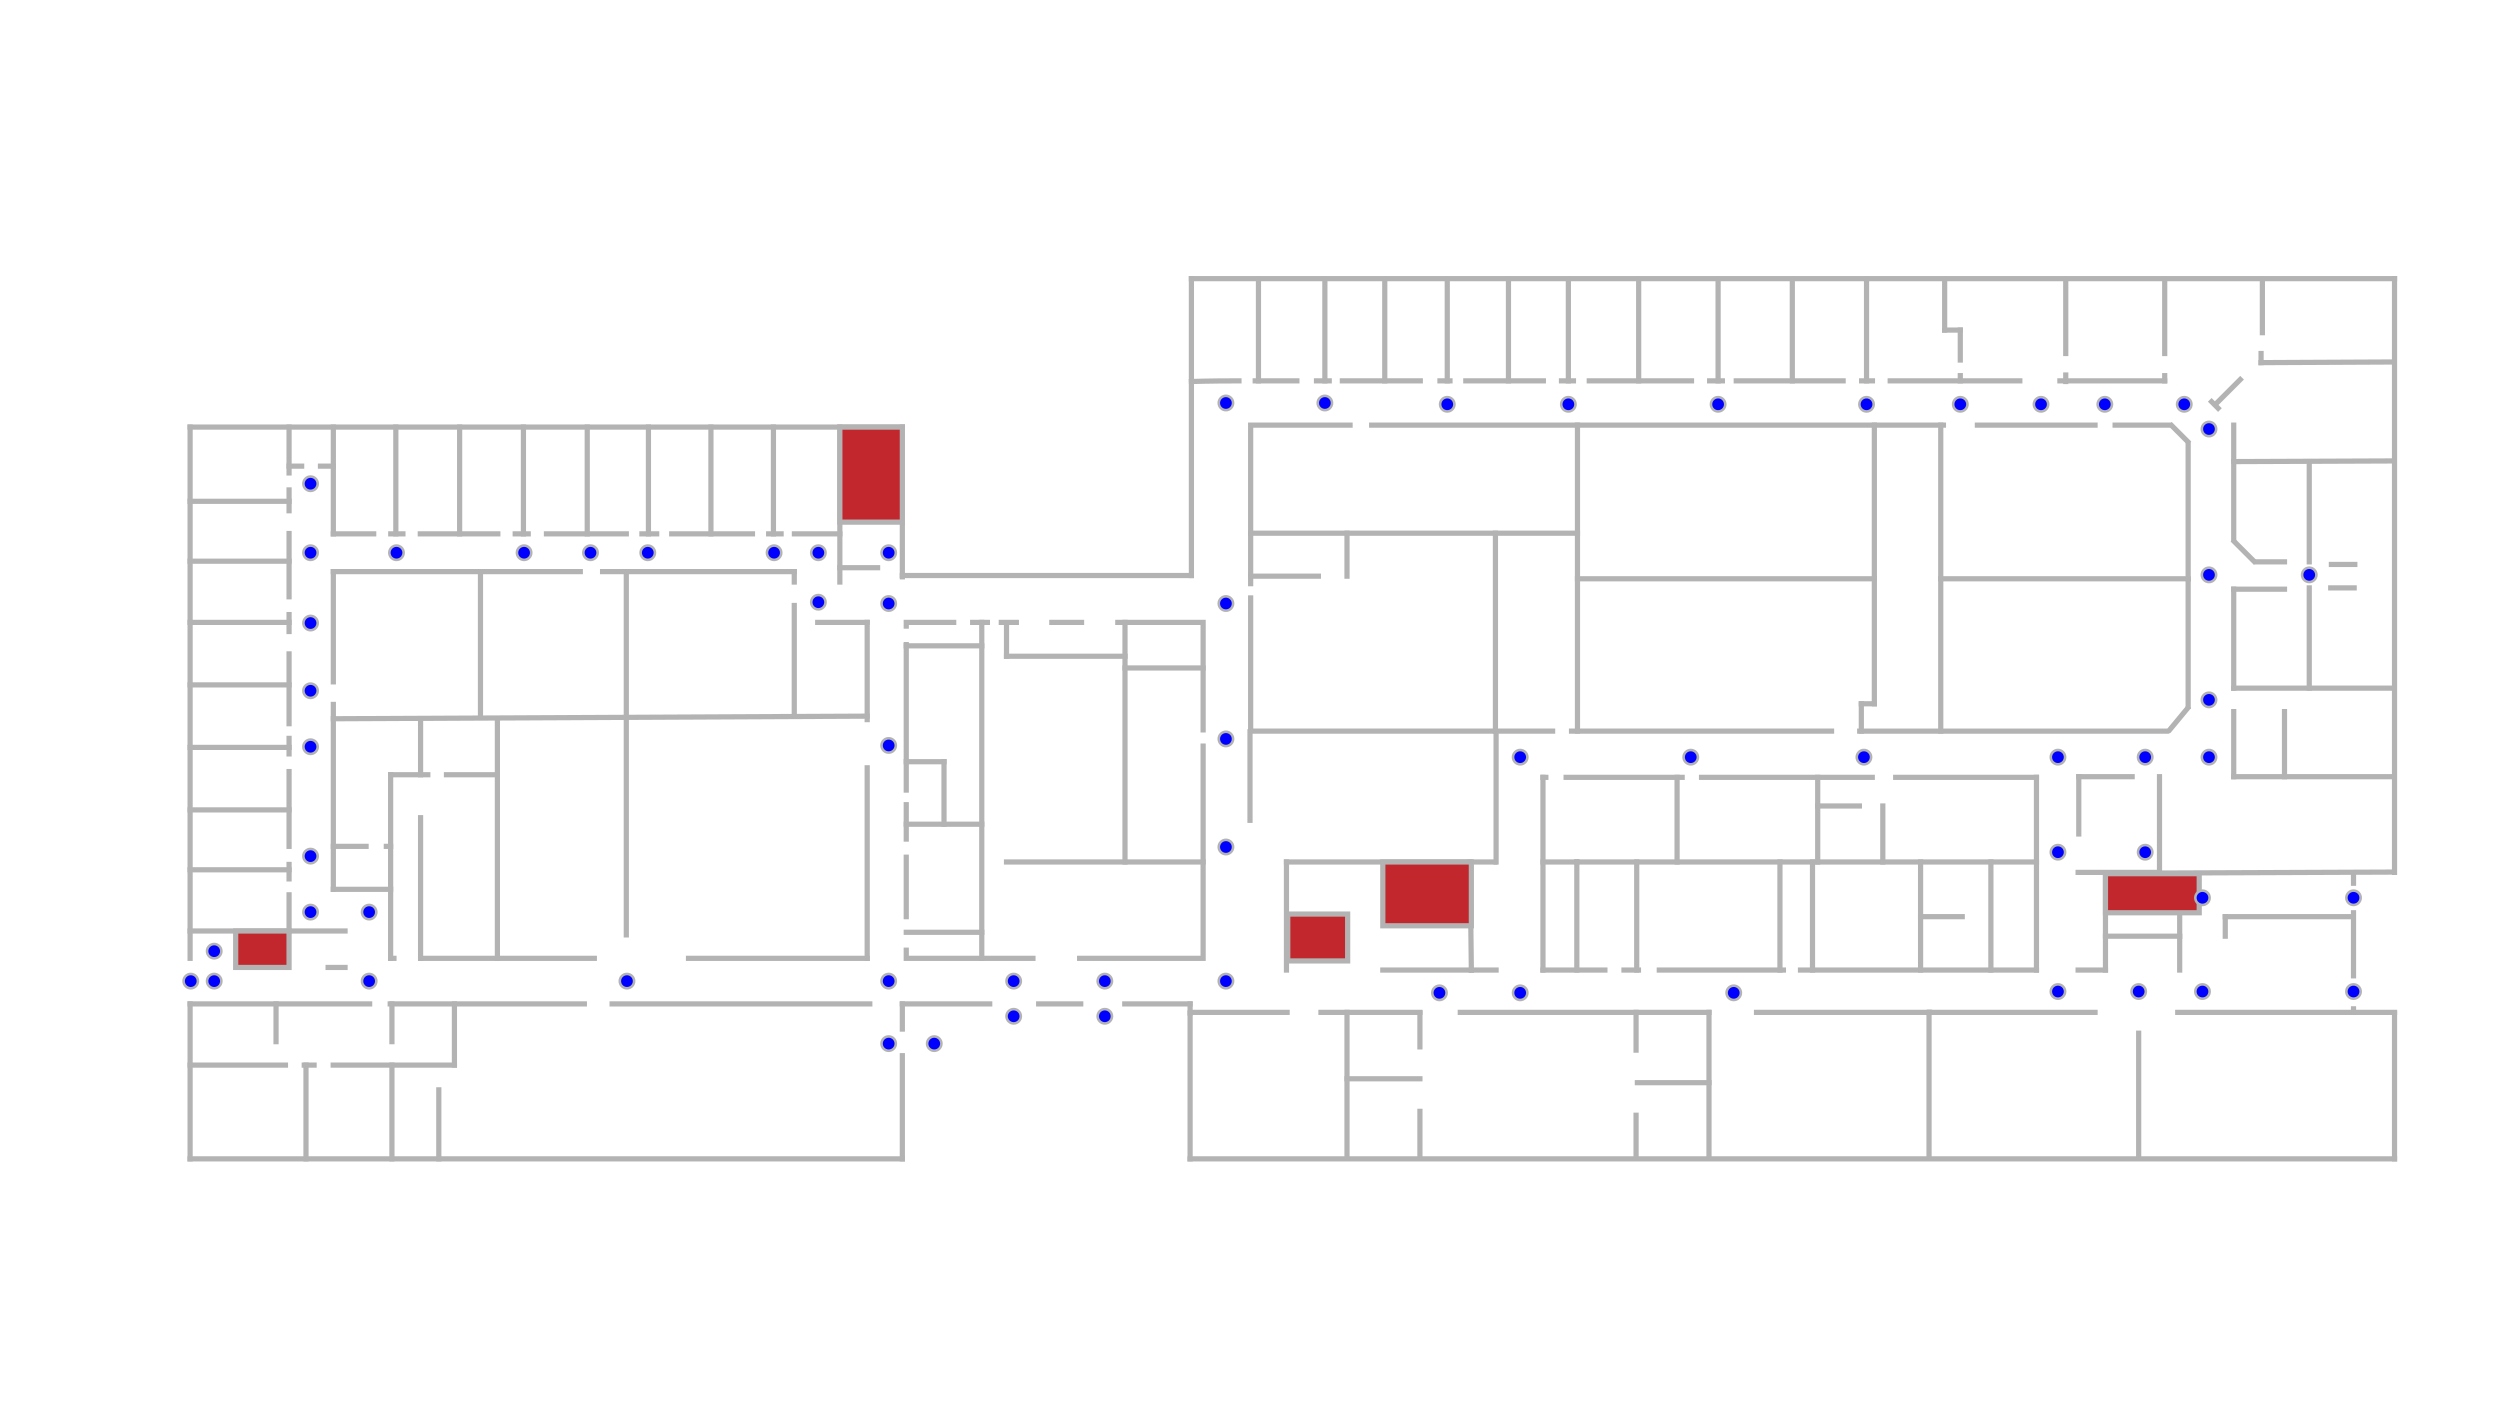
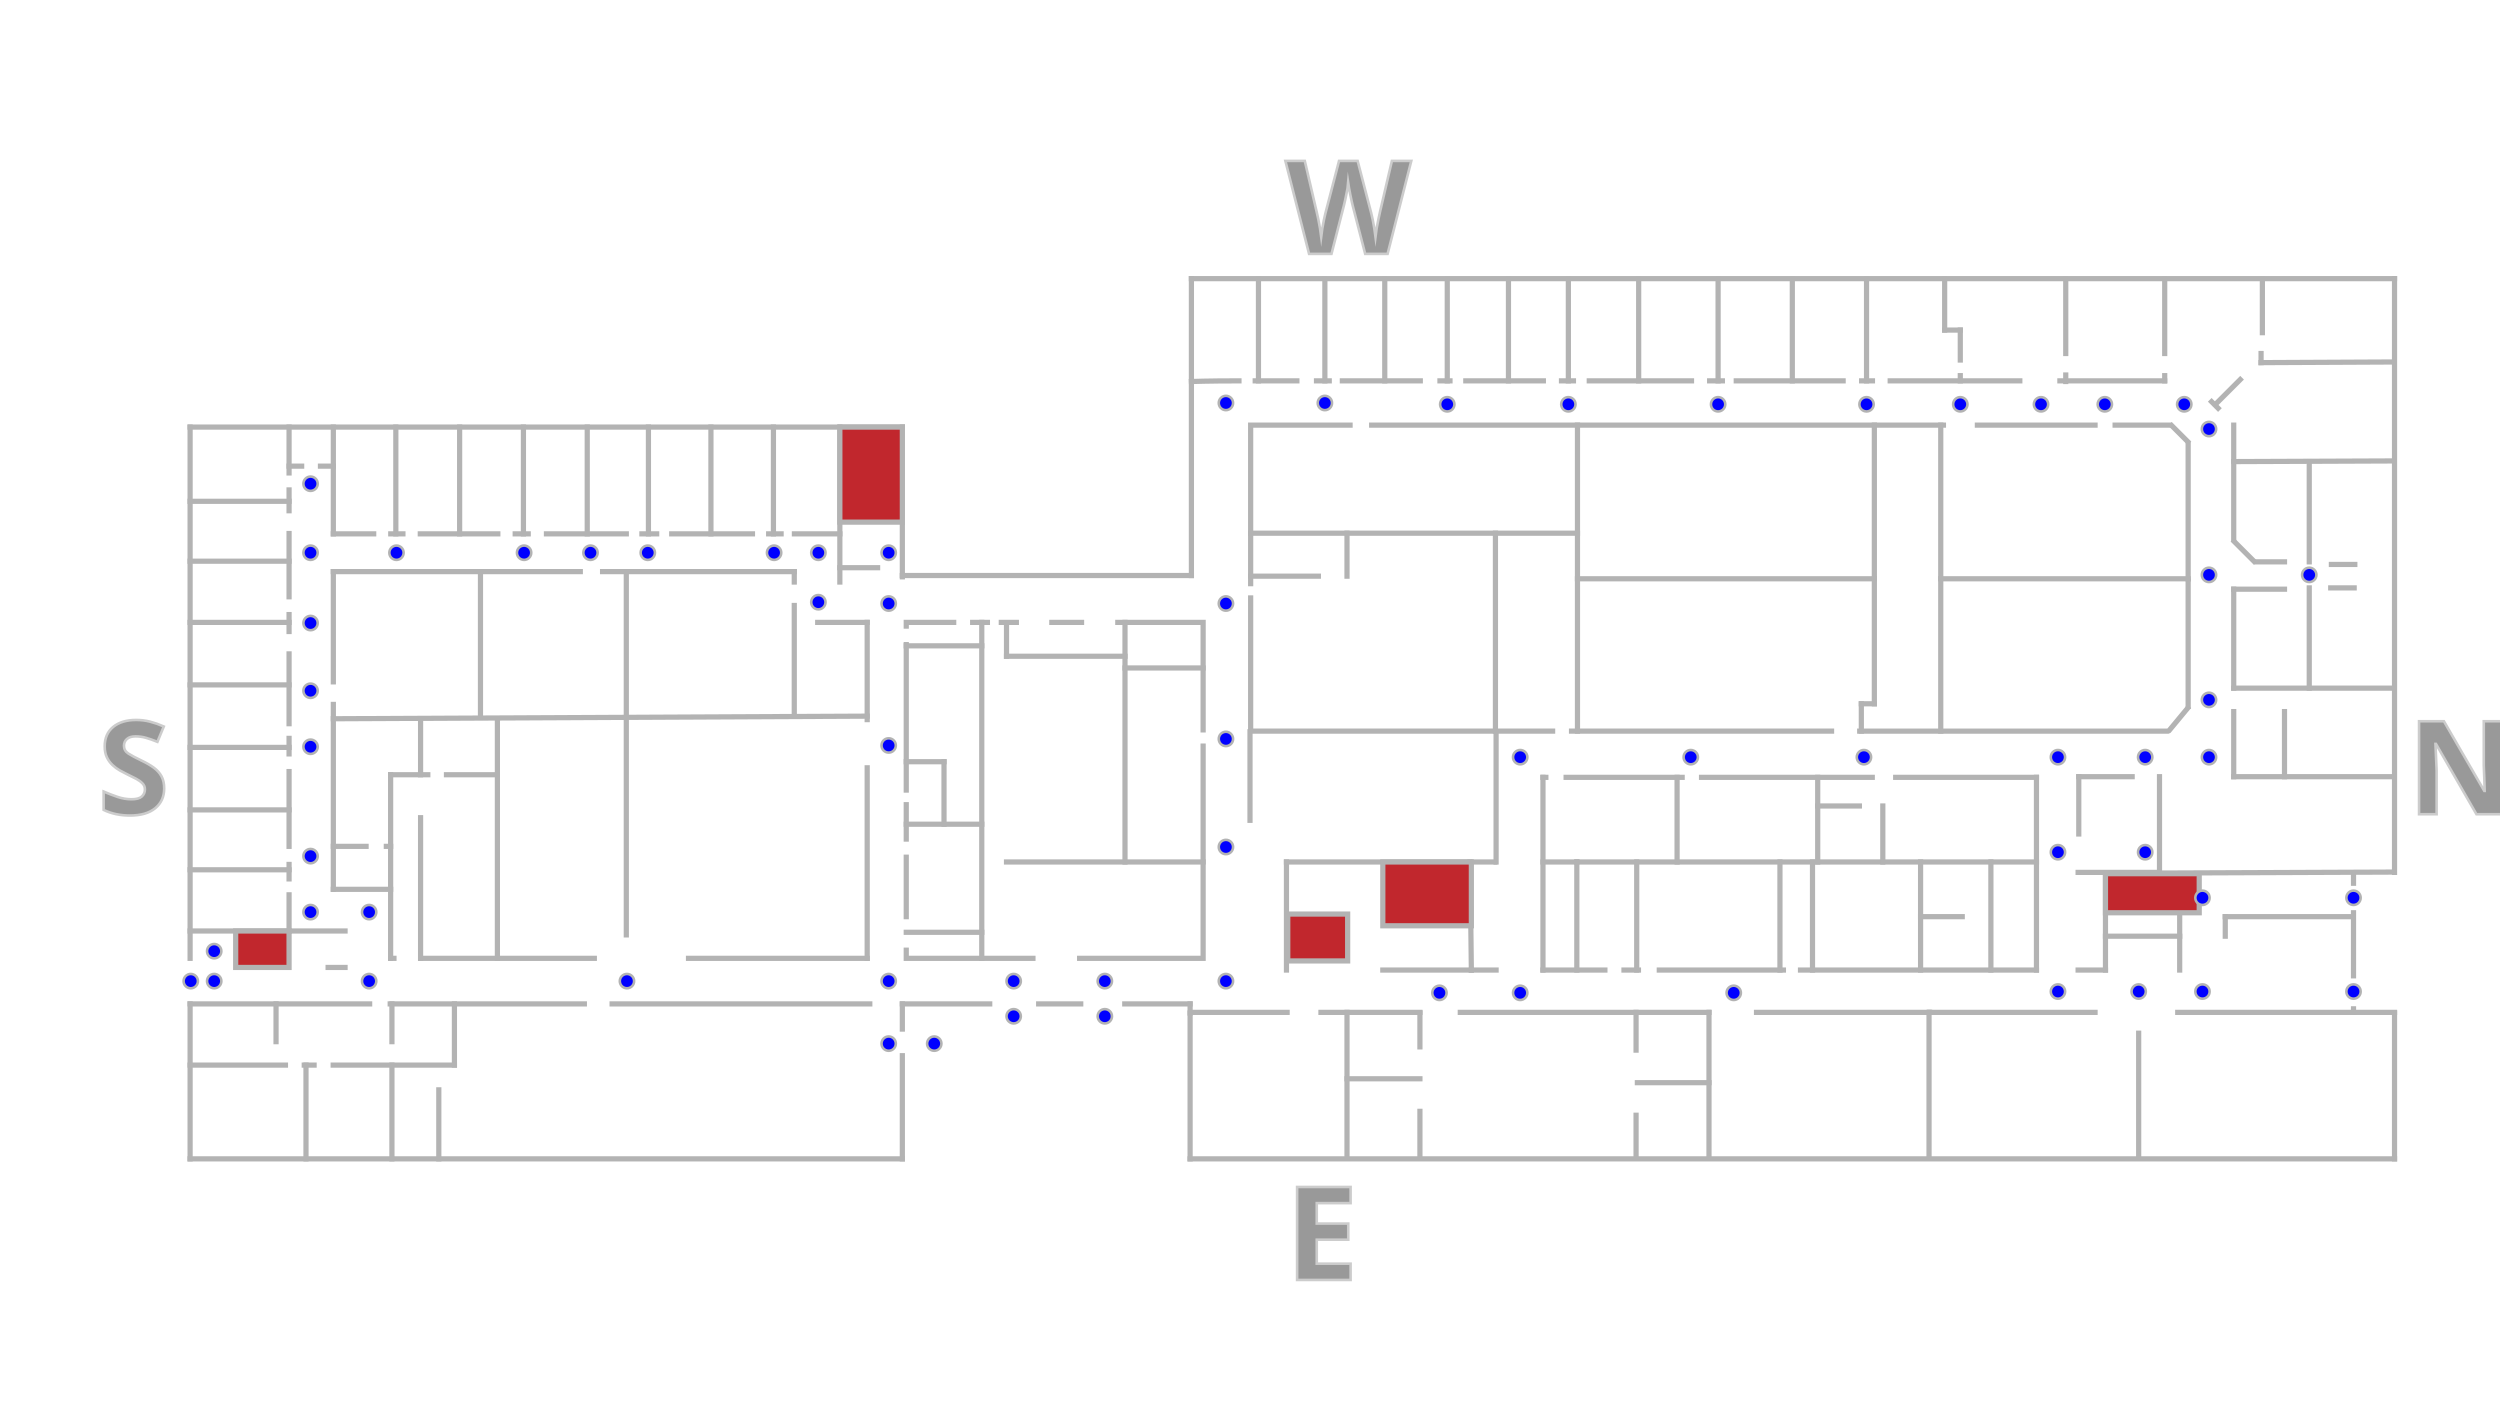
- <svg xmlns="http://www.w3.org/2000/svg" id="Layer_2" data-name="Layer 2" viewBox="0 0 1920 1080">
+ <svg xmlns="http://www.w3.org/2000/svg" viewBox="0 0 1920 1080">
  <defs>
-     <style>.cls-1,.cls-2,.cls-3{fill:none;}.cls-1,.cls-2,.cls-3,.cls-4,.cls-5{stroke:#b3b3b3;}.cls-1,.cls-3,.cls-4,.cls-5{stroke-linecap:square;}.cls-1,.cls-2,.cls-4,.cls-5{stroke-miterlimit:10;}.cls-1,.cls-2,.cls-3,.cls-4{stroke-width:4px;}.cls-3{stroke-linejoin:bevel;}.cls-4{fill:#c1272d;}.cls-5{fill:blue;stroke-width:2px;}</style>
+     <style>.cls-1,.cls-2,.cls-3{fill:none;}.cls-1,.cls-2,.cls-3,.cls-4,.cls-5{stroke:#b3b3b3;}.cls-1,.cls-3,.cls-4,.cls-5{stroke-linecap:square;}.cls-1,.cls-2,.cls-4,.cls-5,.cls-6{stroke-miterlimit:10;}.cls-1,.cls-2,.cls-3,.cls-4{stroke-width:4px;}.cls-3{stroke-linejoin:bevel;}.cls-4{fill:#c1272d;}.cls-5{fill:blue;}.cls-5,.cls-6{stroke-width:2px;}.cls-6{font-size:100px;fill:#999;stroke:#ccc;font-family:JetBrainsMono-ExtraBold, JetBrains Mono;font-weight:800;}</style>
  </defs>
-   <path class="cls-1" d="M915,293s12.74-.5,36.52-.5" />
-   <path class="cls-1" d="M964,292.5h32" />
-   <path class="cls-1" d="M1011.07,292.5h9.78" />
-   <path class="cls-1" d="M1030.93,292.5h59.85" />
-   <path class="cls-1" d="M1105.89,292.5h7.7" />
-   <path class="cls-1" d="M1125.74,292.5h59.56" />
-   <path class="cls-1" d="M1199.22,292.5h9.19" />
-   <path class="cls-1" d="M1220.56,292.5h78.51" />
-   <path class="cls-1" d="M1313,292.5h9.78" />
-   <path class="cls-1" d="M1333.44,292.5h82.08" />
-   <path class="cls-1" d="M1429.74,292.5h8.3" />
-   <path class="cls-1" d="M1451.67,292.5h99.55" />
-   <path class="cls-1" d="M1582,292.5h80.46" />
-   <line class="cls-1" x1="966.5" y1="292.5" x2="966.5" y2="214.5" />
-   <line class="cls-1" x1="1017.5" y1="214.5" x2="1017.5" y2="292.5" />
-   <line class="cls-1" x1="1063.5" y1="214.5" x2="1063.5" y2="292.5" />
-   <line class="cls-1" x1="1111.5" y1="214.5" x2="1111.5" y2="292.5" />
-   <line class="cls-1" x1="1158.5" y1="214.5" x2="1158.5" y2="292.5" />
-   <line class="cls-1" x1="1204.5" y1="214.5" x2="1204.5" y2="292.5" />
-   <line class="cls-1" x1="1258.5" y1="214.5" x2="1258.5" y2="292.5" />
-   <line class="cls-1" x1="1319.5" y1="214.5" x2="1319.5" y2="292.5" />
-   <line class="cls-1" x1="1376.5" y1="214.5" x2="1376.5" y2="292.5" />
-   <line class="cls-1" x1="1433.5" y1="214.5" x2="1433.5" y2="292.5" />
-   <line class="cls-1" x1="1493.5" y1="214.5" x2="1493.5" y2="253.5" />
-   <line class="cls-1" x1="1505.5" y1="253.5" x2="1505.5" y2="276.5" />
-   <line class="cls-1" x1="1493.5" y1="253.5" x2="1505.5" y2="253.5" />
-   <line class="cls-1" x1="1586.5" y1="214.5" x2="1586.5" y2="271.5" />
-   <line class="cls-1" x1="1505.5" y1="288.5" x2="1505.5" y2="292.5" />
-   <line class="cls-1" x1="1586.5" y1="288" x2="1586.5" y2="293" />
-   <line class="cls-1" x1="1662.5" y1="214.5" x2="1662.5" y2="271.5" />
-   <line class="cls-1" x1="1662.5" y1="292.5" x2="1662.5" y2="288.5" />
-   <line class="cls-1" x1="1737.5" y1="214.5" x2="1737.5" y2="255.5" />
-   <line class="cls-1" x1="1736.5" y1="271.5" x2="1736.5" y2="278.5" />
-   <line class="cls-1" x1="1838" y1="278" x2="1736.5" y2="278.5" />
-   <line class="cls-1" x1="1701.5" y1="310.5" x2="1720.5" y2="291.5" />
-   <line class="cls-1" x1="1698.5" y1="308.5" x2="1703.5" y2="313.5" />
-   <line class="cls-1" x1="1715.5" y1="326.5" x2="1715.5" y2="413.5" />
-   <line class="cls-1" x1="1838" y1="354" x2="1715.5" y2="354.5" />
-   <line class="cls-1" x1="1773.5" y1="354.5" x2="1773.5" y2="431.5" />
-   <line class="cls-2" x1="1714.5" y1="414.5" x2="1732.5" y2="432.5" />
-   <line class="cls-1" x1="1754.5" y1="431.5" x2="1733.5" y2="431.5" />
-   <line class="cls-1" x1="1790.5" y1="433.5" x2="1808.5" y2="433.5" />
-   <line class="cls-1" x1="1790" y1="451.5" x2="1808" y2="451.5" />
-   <line class="cls-1" x1="1773.5" y1="451.5" x2="1773.5" y2="528.5" />
-   <line class="cls-1" x1="1838" y1="528.5" x2="1715.5" y2="528.5" />
-   <line class="cls-1" x1="1715.5" y1="452.5" x2="1715.5" y2="528.5" />
-   <line class="cls-1" x1="1754.5" y1="452.5" x2="1715.5" y2="452.5" />
-   <line class="cls-1" x1="1715.5" y1="546.5" x2="1715.5" y2="596.5" />
-   <line class="cls-1" x1="1838" y1="596.5" x2="1715.5" y2="596.5" />
-   <line class="cls-1" x1="1754.5" y1="546.5" x2="1754.5" y2="596.5" />
-   <line class="cls-1" x1="1838.75" y1="669.75" x2="1658.5" y2="670.5" />
-   <line class="cls-1" x1="1658.5" y1="596.5" x2="1658.5" y2="670.5" />
-   <line class="cls-1" x1="1637.5" y1="596.5" x2="1596.5" y2="596.5" />
-   <line class="cls-1" x1="1596.5" y1="640.5" x2="1596.5" y2="596.5" />
-   <line class="cls-1" x1="1642.5" y1="793.5" x2="1642.5" y2="889.5" />
-   <line class="cls-2" x1="1670.5" y1="777.5" x2="1841" y2="777.5" />
-   <line class="cls-1" x1="1609" y1="777.5" x2="1482" y2="777.5" />
-   <line class="cls-1" x1="1481.5" y1="889.5" x2="1481.5" y2="777.5" />
-   <line class="cls-1" x1="1349" y1="777.5" x2="1482" y2="777.5" />
-   <line class="cls-1" x1="1312.5" y1="777.5" x2="1312.5" y2="889.5" />
-   <line class="cls-1" x1="1121.5" y1="777.5" x2="1312.5" y2="777.5" />
-   <line class="cls-1" x1="1256.5" y1="777.5" x2="1256.5" y2="806.5" />
-   <line class="cls-1" x1="1257.5" y1="831.5" x2="1312.5" y2="831.5" />
-   <line class="cls-1" x1="1256.5" y1="856.5" x2="1256.5" y2="889.5" />
-   <line class="cls-1" x1="1014.5" y1="777.5" x2="1090.5" y2="777.5" />
-   <line class="cls-1" x1="1090.5" y1="804" x2="1090.5" y2="778" />
-   <line class="cls-1" x1="1034.5" y1="828.5" x2="1090.5" y2="828.5" />
-   <line class="cls-1" x1="1090.5" y1="889.5" x2="1090.5" y2="853.5" />
-   <line class="cls-1" x1="1034.5" y1="777.5" x2="1034.5" y2="889.5" />
-   <line class="cls-1" x1="914.5" y1="777.5" x2="988.5" y2="777.5" />
-   <path class="cls-1" d="M1053.44,326.5h439.12" />
-   <path class="cls-1" d="M1518.63,326.5H1609" />
-   <path class="cls-1" d="M1624.41,326.5h41.66" />
-   <path class="cls-3" d="M1428.26,561.5H1665.5L1680,544" />
-   <path class="cls-1" d="M1406.63,561.5h-199.7" />
-   <path class="cls-1" d="M1192.41,561.5H960.5V459.22" />
-   <path class="cls-1" d="M960.5,448.26V326.5h76.35" />
-   <line class="cls-1" x1="1211.5" y1="326.5" x2="1211.5" y2="561.5" />
-   <line class="cls-1" x1="1439.5" y1="444.5" x2="1211.5" y2="444.5" />
-   <line class="cls-1" x1="1439.5" y1="326.5" x2="1439.5" y2="540.5" />
-   <line class="cls-1" x1="1429.5" y1="540.5" x2="1429.5" y2="561.5" />
-   <line class="cls-1" x1="1439.5" y1="540.5" x2="1429.5" y2="540.5" />
-   <line class="cls-1" x1="1490.5" y1="326.5" x2="1490.5" y2="561.5" />
-   <line class="cls-1" x1="1680.5" y1="444.5" x2="1490.5" y2="444.5" />
-   <line class="cls-1" x1="960.5" y1="409.5" x2="1211.5" y2="409.5" />
-   <line class="cls-1" x1="1148.5" y1="409.5" x2="1148.5" y2="561.5" />
-   <line class="cls-1" x1="960.5" y1="442.5" x2="1012.5" y2="442.5" />
-   <line class="cls-1" x1="1034.5" y1="409.5" x2="1034.5" y2="442.5" />
-   <line class="cls-2" x1="1680.5" y1="544.5" x2="1680.5" y2="444.5" />
-   <line class="cls-1" x1="1680.5" y1="341.5" x2="1680.5" y2="444.5" />
-   <line class="cls-2" x1="1666.5" y1="325.5" x2="1681.5" y2="340.5" />
-   <path class="cls-1" d="M1564,597H1455.89" />
-   <path class="cls-1" d="M1437.89,597H1306.78" />
-   <path class="cls-1" d="M1291.89,597h-89.11" />
-   <path class="cls-1" d="M1187.22,597H1185" />
-   <line class="cls-1" x1="1564" y1="745" x2="1564" y2="597" />
-   <path class="cls-1" d="M1185,745h47.56" />
-   <path class="cls-1" d="M1247.22,745h11.11" />
-   <path class="cls-1" d="M1274.33,745h95.34" />
-   <path class="cls-1" d="M1382.78,745H1564" />
-   <line class="cls-1" x1="1185" y1="597" x2="1185" y2="745" />
-   <line class="cls-1" x1="1211" y1="662" x2="1211" y2="745" />
-   <line class="cls-1" x1="1185" y1="662" x2="1211" y2="662" />
-   <line class="cls-1" x1="1564" y1="662" x2="1211" y2="662" />
-   <line class="cls-1" x1="1257" y1="745" x2="1257" y2="662" />
-   <line class="cls-1" x1="1367" y1="662" x2="1367" y2="745" />
-   <line class="cls-1" x1="1392" y1="662" x2="1392" y2="745" />
-   <line class="cls-1" x1="1475" y1="662" x2="1475" y2="745" />
-   <line class="cls-1" x1="1529" y1="662" x2="1529" y2="745" />
-   <line class="cls-1" x1="1475" y1="704" x2="1507" y2="704" />
-   <line class="cls-1" x1="1288" y1="662" x2="1288" y2="597" />
-   <line class="cls-1" x1="1396" y1="662" x2="1396" y2="597" />
-   <line class="cls-1" x1="1428" y1="619" x2="1396" y2="619" />
-   <line class="cls-1" x1="1446" y1="619" x2="1446" y2="662" />
-   <line class="cls-1" x1="914" y1="890" x2="1839" y2="890" />
-   <line class="cls-1" x1="1839" y1="778" x2="1839" y2="890" />
-   <line class="cls-1" x1="1839" y1="670" x2="1839" y2="214" />
-   <line class="cls-1" x1="915" y1="214" x2="1839" y2="214" />
-   <path class="cls-1" d="M1807.5,671.5v6.83" />
-   <path class="cls-1" d="M1807.5,701v48.44" />
-   <path class="cls-1" d="M1807.5,774.78v2.72" />
-   <line class="cls-1" x1="1807" y1="704" x2="1709" y2="704" />
-   <line class="cls-1" x1="1709" y1="719" x2="1709" y2="704" />
-   <line class="cls-1" x1="1617" y1="745" x2="1617" y2="672" />
-   <line class="cls-1" x1="1596" y1="670" x2="1658" y2="670" />
-   <line class="cls-1" x1="1596" y1="745" x2="1617" y2="745" />
-   <line class="cls-1" x1="1617" y1="719" x2="1674" y2="719" />
-   <line class="cls-1" x1="1674" y1="700" x2="1674" y2="745" />
-   <line class="cls-1" x1="914" y1="778" x2="914" y2="890" />
-   <line class="cls-1" x1="960" y1="630" x2="960" y2="562" />
-   <line class="cls-1" x1="988" y1="662" x2="1148" y2="662" />
-   <line class="cls-1" x1="1149" y1="562" x2="1149" y2="662" />
-   <line class="cls-1" x1="1129" y1="662" x2="1130" y2="745" />
-   <line class="cls-1" x1="1149" y1="745" x2="1130" y2="745" />
-   <line class="cls-1" x1="988" y1="745" x2="988" y2="662" />
-   <line class="cls-1" x1="1062" y1="745" x2="1130" y2="745" />
-   <line class="cls-1" x1="915" y1="214" x2="915" y2="442" />
-   <line class="cls-1" x1="693" y1="328" x2="693" y2="443" />
-   <line class="cls-1" x1="915" y1="442" x2="693" y2="442" />
-   <line class="cls-1" x1="146" y1="328" x2="693" y2="328" />
-   <line class="cls-1" x1="146" y1="736" x2="146" y2="328" />
-   <line class="cls-1" x1="146" y1="771" x2="146" y2="890" />
-   <line class="cls-1" x1="693" y1="890" x2="146" y2="890" />
-   <path class="cls-1" d="M693,771v19.33" />
-   <path class="cls-1" d="M693,810.78V890" />
-   <path class="cls-1" d="M914,771H863.82" />
-   <path class="cls-1" d="M830,771h-32.3" />
-   <path class="cls-1" d="M760.11,771H693" />
-   <line class="cls-1" x1="914" y1="778" x2="914" y2="771" />
-   <path class="cls-1" d="M222,328v35.22" />
-   <path class="cls-1" d="M222,376.26v16" />
-   <path class="cls-1" d="M222,409.74v48.59" />
-   <path class="cls-1" d="M222,472v13" />
-   <path class="cls-1" d="M222,502.19v53.62" />
-   <path class="cls-1" d="M222,567.07V579" />
-   <path class="cls-1" d="M222,592.56V650" />
-   <path class="cls-1" d="M222,663.89V675" />
-   <path class="cls-1" d="M222,687.22V715" />
-   <line class="cls-1" x1="146" y1="715" x2="222" y2="715" />
-   <line class="cls-1" x1="146" y1="668" x2="222" y2="668" />
-   <line class="cls-1" x1="146" y1="622" x2="222" y2="622" />
-   <line class="cls-1" x1="146" y1="574" x2="222" y2="574" />
-   <line class="cls-1" x1="146" y1="526" x2="222" y2="526" />
-   <line class="cls-1" x1="146" y1="478" x2="222" y2="478" />
-   <line class="cls-1" x1="146" y1="431" x2="222" y2="431" />
-   <line class="cls-1" x1="146" y1="385" x2="222" y2="385" />
-   <path class="cls-1" d="M256,410h31" />
-   <path class="cls-1" d="M300.11,410h9.33" />
-   <path class="cls-1" d="M322.78,410h59.55" />
-   <path class="cls-1" d="M395.67,410h10" />
-   <path class="cls-1" d="M419.67,410H481" />
-   <path class="cls-1" d="M493,410h11.33" />
-   <path class="cls-1" d="M515.89,410h62" />
-   <path class="cls-1" d="M590.33,410h9.56" />
-   <path class="cls-1" d="M610.11,410H645" />
-   <line class="cls-1" x1="645" y1="328" x2="645" y2="447" />
-   <line class="cls-1" x1="256" y1="328" x2="256" y2="410" />
-   <line class="cls-1" x1="304" y1="328" x2="304" y2="410" />
-   <line class="cls-1" x1="353" y1="328" x2="353" y2="410" />
-   <line class="cls-1" x1="402" y1="328" x2="402" y2="410" />
-   <line class="cls-1" x1="451" y1="328" x2="451" y2="410" />
-   <line class="cls-1" x1="498" y1="328" x2="498" y2="410" />
-   <line class="cls-1" x1="546" y1="328" x2="546" y2="410" />
-   <line class="cls-1" x1="594" y1="328" x2="594" y2="410" />
-   <path class="cls-1" d="M222,358h9.67" />
-   <path class="cls-1" d="M246.11,358H256" />
-   <path class="cls-1" d="M256,439v84.67" />
-   <path class="cls-1" d="M256,541V683" />
-   <path class="cls-1" d="M610,439H462.78" />
-   <path class="cls-1" d="M445.67,439H256" />
-   <path class="cls-1" d="M666,478v74.67" />
-   <path class="cls-1" d="M666,589.67V736" />
-   <path class="cls-1" d="M300,736h2.56" />
-   <path class="cls-1" d="M323.22,736H456.44" />
-   <path class="cls-1" d="M528.78,736H666" />
-   <line class="cls-1" x1="256" y1="552" x2="666" y2="550" />
-   <line class="cls-1" x1="369" y1="439" x2="369" y2="551" />
-   <line class="cls-1" x1="481" y1="439" x2="481" y2="718" />
-   <line class="cls-1" x1="610" y1="439" x2="610" y2="447" />
-   <line class="cls-1" x1="610" y1="549" x2="610" y2="465" />
-   <line class="cls-1" x1="666" y1="478" x2="628" y2="478" />
-   <line class="cls-1" x1="382" y1="552" x2="382" y2="736" />
-   <line class="cls-1" x1="300" y1="595" x2="300" y2="736" />
-   <path class="cls-1" d="M382,595H342.89" />
-   <path class="cls-1" d="M328.56,595H300" />
-   <line class="cls-1" x1="323" y1="552" x2="323" y2="595" />
-   <line class="cls-1" x1="323" y1="628" x2="323" y2="736" />
-   <line class="cls-1" x1="256" y1="683" x2="300" y2="683" />
-   <path class="cls-1" d="M256,650h25.15" />
-   <path class="cls-1" d="M296.7,650H300" />
-   <path class="cls-1" d="M696,480.85V478h36.44" />
-   <path class="cls-1" d="M747,478h11.33" />
-   <path class="cls-1" d="M769,478h11.56" />
-   <path class="cls-1" d="M807.81,478h22.82" />
-   <path class="cls-1" d="M858.48,478H924v82.56" />
-   <path class="cls-1" d="M924,573V736H829.15" />
-   <path class="cls-1" d="M793.3,736H696v-6.26" />
-   <path class="cls-1" d="M696,704V658.33" />
-   <path class="cls-1" d="M696,644.41V618" />
-   <path class="cls-1" d="M696,606.78V495.07" />
-   <line class="cls-1" x1="754" y1="478" x2="754" y2="736" />
-   <line class="cls-1" x1="773" y1="662" x2="924" y2="662" />
-   <line class="cls-1" x1="864" y1="478" x2="864" y2="662" />
-   <line class="cls-1" x1="773" y1="480" x2="773" y2="504" />
-   <line class="cls-1" x1="864" y1="504" x2="773" y2="504" />
-   <line class="cls-1" x1="864" y1="513" x2="924" y2="513" />
-   <line class="cls-1" x1="696" y1="496" x2="754" y2="496" />
-   <line class="cls-1" x1="696" y1="633" x2="754" y2="633" />
-   <line class="cls-1" x1="696" y1="585" x2="725" y2="585" />
-   <line class="cls-1" x1="725" y1="633" x2="725" y2="585" />
-   <line class="cls-1" x1="696" y1="716" x2="754" y2="716" />
-   <path class="cls-1" d="M146,771H283.89" />
-   <path class="cls-1" d="M299.67,771H448.78" />
-   <path class="cls-1" d="M470.11,771H668" />
-   <path class="cls-1" d="M146,818h73.22" />
-   <path class="cls-1" d="M233.67,818h7.55" />
-   <path class="cls-1" d="M255.89,818H349" />
-   <line class="cls-1" x1="349" y1="771" x2="349" y2="818" />
-   <line class="cls-1" x1="337" y1="890" x2="337" y2="837" />
-   <line class="cls-1" x1="301" y1="890" x2="301" y2="818" />
-   <line class="cls-1" x1="235" y1="818" x2="235" y2="890" />
-   <line class="cls-1" x1="212" y1="771" x2="212" y2="800" />
-   <line class="cls-1" x1="301" y1="771" x2="301" y2="800" />
-   <rect class="cls-4" x="989" y="702" width="46" height="36" />
-   <rect class="cls-4" x="1062" y="662" width="68" height="49" />
-   <rect class="cls-4" x="1617" y="671" width="72" height="30" />
-   <rect class="cls-4" x="645" y="328" width="48" height="73" />
-   <line class="cls-1" x1="645" y1="436" x2="674" y2="436" />
-   <rect class="cls-4" x="181" y="715" width="41" height="28" />
-   <line class="cls-1" x1="223" y1="715" x2="265" y2="715" />
-   <line class="cls-1" x1="265" y1="743" x2="252" y2="743" />
-   <circle class="cls-5" cx="146.5" cy="753.5" r="5.5" />
-   <circle class="cls-5" cx="164.5" cy="753.5" r="5.5" />
-   <circle class="cls-5" cx="164.5" cy="730.5" r="5.5" />
-   <circle class="cls-5" cx="283.5" cy="753.5" r="5.5" />
-   <circle class="cls-5" cx="283.5" cy="700.5" r="5.5" />
-   <circle class="cls-5" cx="238.5" cy="700.5" r="5.5" />
-   <circle class="cls-5" cx="238.5" cy="657.5" r="5.5" />
-   <circle class="cls-5" cx="238.5" cy="573.5" r="5.5" />
-   <circle class="cls-5" cx="238.5" cy="530.5" r="5.5" />
-   <circle class="cls-5" cx="238.5" cy="478.5" r="5.5" />
-   <circle class="cls-5" cx="304.5" cy="424.5" r="5.5" />
-   <circle class="cls-5" cx="238.5" cy="424.5" r="5.5" />
-   <circle class="cls-5" cx="238.5" cy="371.5" r="5.5" />
-   <circle class="cls-5" cx="402.5" cy="424.5" r="5.5" />
-   <circle class="cls-5" cx="497.5" cy="424.5" r="5.5" />
-   <circle class="cls-5" cx="453.5" cy="424.5" r="5.5" />
-   <circle class="cls-5" cx="594.5" cy="424.5" r="5.5" />
-   <circle class="cls-5" cx="628.5" cy="424.5" r="5.5" />
-   <circle class="cls-5" cx="628.5" cy="462.5" r="5.5" />
-   <circle class="cls-5" cx="682.5" cy="463.5" r="5.5" />
-   <circle class="cls-5" cx="682.5" cy="424.5" r="5.5" />
-   <circle class="cls-5" cx="682.5" cy="572.5" r="5.5" />
-   <circle class="cls-5" cx="682.5" cy="753.5" r="5.5" />
-   <circle class="cls-5" cx="481.5" cy="753.5" r="5.5" />
-   <circle class="cls-5" cx="682.5" cy="801.5" r="5.5" />
-   <circle class="cls-5" cx="717.5" cy="801.5" r="5.5" />
-   <circle class="cls-5" cx="778.5" cy="753.5" r="5.5" />
-   <circle class="cls-5" cx="778.5" cy="780.5" r="5.5" />
-   <circle class="cls-5" cx="848.5" cy="780.5" r="5.5" />
-   <circle class="cls-5" cx="848.5" cy="753.5" r="5.5" />
-   <circle class="cls-5" cx="941.5" cy="753.5" r="5.5" />
-   <circle class="cls-5" cx="941.5" cy="650.5" r="5.5" />
-   <circle class="cls-5" cx="941.5" cy="567.5" r="5.5" />
-   <circle class="cls-5" cx="941.5" cy="463.5" r="5.5" />
-   <circle class="cls-5" cx="941.5" cy="309.5" r="5.5" />
-   <circle class="cls-5" cx="1017.5" cy="309.5" r="5.5" />
-   <circle class="cls-5" cx="1111.5" cy="310.5" r="5.5" />
-   <circle class="cls-5" cx="1204.5" cy="310.5" r="5.5" />
-   <circle class="cls-5" cx="1319.5" cy="310.5" r="5.5" />
-   <circle class="cls-5" cx="1433.5" cy="310.5" r="5.5" />
-   <circle class="cls-5" cx="1505.5" cy="310.5" r="5.5" />
-   <circle class="cls-5" cx="1567.5" cy="310.5" r="5.5" />
-   <circle class="cls-5" cx="1677.5" cy="310.5" r="5.5" />
-   <circle class="cls-5" cx="1696.5" cy="329.5" r="5.5" />
-   <circle class="cls-5" cx="1616.5" cy="310.5" r="5.5" />
-   <circle class="cls-5" cx="1696.5" cy="441.5" r="5.5" />
-   <circle class="cls-5" cx="1773.5" cy="441.5" r="5.5" />
-   <circle class="cls-5" cx="1696.5" cy="537.5" r="5.5" />
-   <circle class="cls-5" cx="1696.5" cy="581.5" r="5.5" />
-   <circle class="cls-5" cx="1647.5" cy="581.5" r="5.5" />
-   <circle class="cls-5" cx="1580.5" cy="581.5" r="5.5" />
-   <circle class="cls-5" cx="1580.5" cy="654.5" r="5.5" />
-   <circle class="cls-5" cx="1647.5" cy="654.5" r="5.5" />
-   <circle class="cls-5" cx="1580.5" cy="761.5" r="5.5" />
-   <circle class="cls-5" cx="1642.5" cy="761.5" r="5.5" />
-   <circle class="cls-5" cx="1691.5" cy="761.5" r="5.5" />
-   <circle class="cls-5" cx="1691.5" cy="689.5" r="5.5" />
-   <circle class="cls-5" cx="1807.5" cy="689.5" r="5.5" />
-   <circle class="cls-5" cx="1807.5" cy="761.5" r="5.5" />
-   <circle class="cls-5" cx="1331.5" cy="762.5" r="5.5" />
-   <circle class="cls-5" cx="1105.5" cy="762.5" r="5.5" />
-   <circle class="cls-5" cx="1167.5" cy="762.5" r="5.5" />
-   <circle class="cls-5" cx="1167.5" cy="581.5" r="5.5" />
-   <circle class="cls-5" cx="1298.5" cy="581.5" r="5.5" />
-   <circle class="cls-5" cx="1431.5" cy="581.5" r="5.5" />
+   <g id="Layer_2" data-name="Layer 2">
+     <path class="cls-1" d="M915,293s12.74-.5,36.52-.5" />
+     <path class="cls-1" d="M964,292.5h32" />
+     <path class="cls-1" d="M1011.07,292.5h9.78" />
+     <path class="cls-1" d="M1030.93,292.5h59.85" />
+     <path class="cls-1" d="M1105.89,292.5h7.7" />
+     <path class="cls-1" d="M1125.74,292.5h59.56" />
+     <path class="cls-1" d="M1199.22,292.5h9.19" />
+     <path class="cls-1" d="M1220.56,292.5h78.51" />
+     <path class="cls-1" d="M1313,292.5h9.78" />
+     <path class="cls-1" d="M1333.44,292.5h82.08" />
+     <path class="cls-1" d="M1429.74,292.5h8.3" />
+     <path class="cls-1" d="M1451.67,292.5h99.55" />
+     <path class="cls-1" d="M1582,292.5h80.46" />
+     <line class="cls-1" x1="966.5" y1="292.5" x2="966.5" y2="214.5" />
+     <line class="cls-1" x1="1017.5" y1="214.5" x2="1017.5" y2="292.5" />
+     <line class="cls-1" x1="1063.5" y1="214.5" x2="1063.5" y2="292.5" />
+     <line class="cls-1" x1="1111.5" y1="214.5" x2="1111.5" y2="292.5" />
+     <line class="cls-1" x1="1158.5" y1="214.5" x2="1158.5" y2="292.5" />
+     <line class="cls-1" x1="1204.5" y1="214.5" x2="1204.5" y2="292.5" />
+     <line class="cls-1" x1="1258.5" y1="214.5" x2="1258.5" y2="292.5" />
+     <line class="cls-1" x1="1319.5" y1="214.5" x2="1319.5" y2="292.5" />
+     <line class="cls-1" x1="1376.5" y1="214.5" x2="1376.5" y2="292.5" />
+     <line class="cls-1" x1="1433.5" y1="214.5" x2="1433.5" y2="292.5" />
+     <line class="cls-1" x1="1493.5" y1="214.5" x2="1493.5" y2="253.5" />
+     <line class="cls-1" x1="1505.5" y1="253.5" x2="1505.5" y2="276.5" />
+     <line class="cls-1" x1="1493.5" y1="253.5" x2="1505.5" y2="253.5" />
+     <line class="cls-1" x1="1586.5" y1="214.5" x2="1586.5" y2="271.5" />
+     <line class="cls-1" x1="1505.5" y1="288.5" x2="1505.5" y2="292.5" />
+     <line class="cls-1" x1="1586.5" y1="288" x2="1586.5" y2="293" />
+     <line class="cls-1" x1="1662.5" y1="214.5" x2="1662.5" y2="271.5" />
+     <line class="cls-1" x1="1662.5" y1="292.5" x2="1662.5" y2="288.5" />
+     <line class="cls-1" x1="1737.5" y1="214.5" x2="1737.5" y2="255.5" />
+     <line class="cls-1" x1="1736.5" y1="271.5" x2="1736.5" y2="278.5" />
+     <line class="cls-1" x1="1838" y1="278" x2="1736.5" y2="278.5" />
+     <line class="cls-1" x1="1701.5" y1="310.5" x2="1720.5" y2="291.5" />
+     <line class="cls-1" x1="1698.5" y1="308.5" x2="1703.5" y2="313.5" />
+     <line class="cls-1" x1="1715.5" y1="326.5" x2="1715.5" y2="413.5" />
+     <line class="cls-1" x1="1838" y1="354" x2="1715.5" y2="354.5" />
+     <line class="cls-1" x1="1773.5" y1="354.5" x2="1773.5" y2="431.5" />
+     <line class="cls-2" x1="1714.5" y1="414.5" x2="1732.5" y2="432.5" />
+     <line class="cls-1" x1="1754.5" y1="431.5" x2="1733.5" y2="431.5" />
+     <line class="cls-1" x1="1790.5" y1="433.5" x2="1808.5" y2="433.5" />
+     <line class="cls-1" x1="1790" y1="451.5" x2="1808" y2="451.5" />
+     <line class="cls-1" x1="1773.5" y1="451.5" x2="1773.5" y2="528.5" />
+     <line class="cls-1" x1="1838" y1="528.5" x2="1715.5" y2="528.5" />
+     <line class="cls-1" x1="1715.5" y1="452.5" x2="1715.5" y2="528.5" />
+     <line class="cls-1" x1="1754.5" y1="452.5" x2="1715.5" y2="452.5" />
+     <line class="cls-1" x1="1715.5" y1="546.5" x2="1715.5" y2="596.5" />
+     <line class="cls-1" x1="1838" y1="596.5" x2="1715.5" y2="596.5" />
+     <line class="cls-1" x1="1754.5" y1="546.5" x2="1754.5" y2="596.5" />
+     <line class="cls-1" x1="1838.75" y1="669.75" x2="1658.5" y2="670.5" />
+     <line class="cls-1" x1="1658.5" y1="596.5" x2="1658.5" y2="670.5" />
+     <line class="cls-1" x1="1637.5" y1="596.5" x2="1596.5" y2="596.5" />
+     <line class="cls-1" x1="1596.5" y1="640.5" x2="1596.5" y2="596.5" />
+     <line class="cls-1" x1="1642.5" y1="793.5" x2="1642.5" y2="889.5" />
+     <line class="cls-2" x1="1670.5" y1="777.5" x2="1841" y2="777.5" />
+     <line class="cls-1" x1="1609" y1="777.5" x2="1482" y2="777.5" />
+     <line class="cls-1" x1="1481.5" y1="889.5" x2="1481.5" y2="777.5" />
+     <line class="cls-1" x1="1349" y1="777.5" x2="1482" y2="777.5" />
+     <line class="cls-1" x1="1312.5" y1="777.5" x2="1312.5" y2="889.5" />
+     <line class="cls-1" x1="1121.5" y1="777.5" x2="1312.5" y2="777.5" />
+     <line class="cls-1" x1="1256.5" y1="777.5" x2="1256.5" y2="806.5" />
+     <line class="cls-1" x1="1257.5" y1="831.5" x2="1312.5" y2="831.5" />
+     <line class="cls-1" x1="1256.5" y1="856.5" x2="1256.5" y2="889.5" />
+     <line class="cls-1" x1="1014.5" y1="777.5" x2="1090.5" y2="777.5" />
+     <line class="cls-1" x1="1090.5" y1="804" x2="1090.5" y2="778" />
+     <line class="cls-1" x1="1034.5" y1="828.5" x2="1090.5" y2="828.5" />
+     <line class="cls-1" x1="1090.5" y1="889.5" x2="1090.5" y2="853.5" />
+     <line class="cls-1" x1="1034.5" y1="777.5" x2="1034.5" y2="889.5" />
+     <line class="cls-1" x1="914.5" y1="777.5" x2="988.5" y2="777.5" />
+     <path class="cls-1" d="M1053.44,326.5h439.12" />
+     <path class="cls-1" d="M1518.63,326.5H1609" />
+     <path class="cls-1" d="M1624.41,326.5h41.66" />
+     <path class="cls-3" d="M1428.26,561.5H1665.5L1680,544" />
+     <path class="cls-1" d="M1406.63,561.5h-199.7" />
+     <path class="cls-1" d="M1192.41,561.5H960.5V459.22" />
+     <path class="cls-1" d="M960.5,448.26V326.5h76.35" />
+     <line class="cls-1" x1="1211.5" y1="326.5" x2="1211.5" y2="561.5" />
+     <line class="cls-1" x1="1439.5" y1="444.5" x2="1211.5" y2="444.5" />
+     <line class="cls-1" x1="1439.5" y1="326.5" x2="1439.5" y2="540.5" />
+     <line class="cls-1" x1="1429.5" y1="540.5" x2="1429.5" y2="561.5" />
+     <line class="cls-1" x1="1439.5" y1="540.5" x2="1429.5" y2="540.5" />
+     <line class="cls-1" x1="1490.5" y1="326.5" x2="1490.5" y2="561.5" />
+     <line class="cls-1" x1="1680.5" y1="444.5" x2="1490.5" y2="444.5" />
+     <line class="cls-1" x1="960.5" y1="409.5" x2="1211.5" y2="409.5" />
+     <line class="cls-1" x1="1148.5" y1="409.5" x2="1148.5" y2="561.5" />
+     <line class="cls-1" x1="960.5" y1="442.5" x2="1012.5" y2="442.5" />
+     <line class="cls-1" x1="1034.5" y1="409.5" x2="1034.5" y2="442.5" />
+     <line class="cls-2" x1="1680.5" y1="544.5" x2="1680.5" y2="444.5" />
+     <line class="cls-1" x1="1680.5" y1="341.5" x2="1680.5" y2="444.5" />
+     <line class="cls-2" x1="1666.5" y1="325.5" x2="1681.5" y2="340.5" />
+     <path class="cls-1" d="M1564,597H1455.89" />
+     <path class="cls-1" d="M1437.89,597H1306.78" />
+     <path class="cls-1" d="M1291.89,597h-89.11" />
+     <path class="cls-1" d="M1187.22,597H1185" />
+     <line class="cls-1" x1="1564" y1="745" x2="1564" y2="597" />
+     <path class="cls-1" d="M1185,745h47.56" />
+     <path class="cls-1" d="M1247.22,745h11.11" />
+     <path class="cls-1" d="M1274.33,745h95.34" />
+     <path class="cls-1" d="M1382.78,745H1564" />
+     <line class="cls-1" x1="1185" y1="597" x2="1185" y2="745" />
+     <line class="cls-1" x1="1211" y1="662" x2="1211" y2="745" />
+     <line class="cls-1" x1="1185" y1="662" x2="1211" y2="662" />
+     <line class="cls-1" x1="1564" y1="662" x2="1211" y2="662" />
+     <line class="cls-1" x1="1257" y1="745" x2="1257" y2="662" />
+     <line class="cls-1" x1="1367" y1="662" x2="1367" y2="745" />
+     <line class="cls-1" x1="1392" y1="662" x2="1392" y2="745" />
+     <line class="cls-1" x1="1475" y1="662" x2="1475" y2="745" />
+     <line class="cls-1" x1="1529" y1="662" x2="1529" y2="745" />
+     <line class="cls-1" x1="1475" y1="704" x2="1507" y2="704" />
+     <line class="cls-1" x1="1288" y1="662" x2="1288" y2="597" />
+     <line class="cls-1" x1="1396" y1="662" x2="1396" y2="597" />
+     <line class="cls-1" x1="1428" y1="619" x2="1396" y2="619" />
+     <line class="cls-1" x1="1446" y1="619" x2="1446" y2="662" />
+     <line class="cls-1" x1="914" y1="890" x2="1839" y2="890" />
+     <line class="cls-1" x1="1839" y1="778" x2="1839" y2="890" />
+     <line class="cls-1" x1="1839" y1="670" x2="1839" y2="214" />
+     <line class="cls-1" x1="915" y1="214" x2="1839" y2="214" />
+     <path class="cls-1" d="M1807.5,671.5v6.83" />
+     <path class="cls-1" d="M1807.5,701v48.44" />
+     <path class="cls-1" d="M1807.5,774.78v2.72" />
+     <line class="cls-1" x1="1807" y1="704" x2="1709" y2="704" />
+     <line class="cls-1" x1="1709" y1="719" x2="1709" y2="704" />
+     <line class="cls-1" x1="1617" y1="745" x2="1617" y2="672" />
+     <line class="cls-1" x1="1596" y1="670" x2="1658" y2="670" />
+     <line class="cls-1" x1="1596" y1="745" x2="1617" y2="745" />
+     <line class="cls-1" x1="1617" y1="719" x2="1674" y2="719" />
+     <line class="cls-1" x1="1674" y1="700" x2="1674" y2="745" />
+     <line class="cls-1" x1="914" y1="778" x2="914" y2="890" />
+     <line class="cls-1" x1="960" y1="630" x2="960" y2="562" />
+     <line class="cls-1" x1="988" y1="662" x2="1148" y2="662" />
+     <line class="cls-1" x1="1149" y1="562" x2="1149" y2="662" />
+     <line class="cls-1" x1="1129" y1="662" x2="1130" y2="745" />
+     <line class="cls-1" x1="1149" y1="745" x2="1130" y2="745" />
+     <line class="cls-1" x1="988" y1="745" x2="988" y2="662" />
+     <line class="cls-1" x1="1062" y1="745" x2="1130" y2="745" />
+     <line class="cls-1" x1="915" y1="214" x2="915" y2="442" />
+     <line class="cls-1" x1="693" y1="328" x2="693" y2="443" />
+     <line class="cls-1" x1="915" y1="442" x2="693" y2="442" />
+     <line class="cls-1" x1="146" y1="328" x2="693" y2="328" />
+     <line class="cls-1" x1="146" y1="736" x2="146" y2="328" />
+     <line class="cls-1" x1="146" y1="771" x2="146" y2="890" />
+     <line class="cls-1" x1="693" y1="890" x2="146" y2="890" />
+     <path class="cls-1" d="M693,771v19.33" />
+     <path class="cls-1" d="M693,810.78V890" />
+     <path class="cls-1" d="M914,771H863.82" />
+     <path class="cls-1" d="M830,771h-32.3" />
+     <path class="cls-1" d="M760.11,771H693" />
+     <line class="cls-1" x1="914" y1="778" x2="914" y2="771" />
+     <path class="cls-1" d="M222,328v35.22" />
+     <path class="cls-1" d="M222,376.26v16" />
+     <path class="cls-1" d="M222,409.74v48.59" />
+     <path class="cls-1" d="M222,472v13" />
+     <path class="cls-1" d="M222,502.19v53.62" />
+     <path class="cls-1" d="M222,567.07V579" />
+     <path class="cls-1" d="M222,592.56V650" />
+     <path class="cls-1" d="M222,663.89V675" />
+     <path class="cls-1" d="M222,687.22V715" />
+     <line class="cls-1" x1="146" y1="715" x2="222" y2="715" />
+     <line class="cls-1" x1="146" y1="668" x2="222" y2="668" />
+     <line class="cls-1" x1="146" y1="622" x2="222" y2="622" />
+     <line class="cls-1" x1="146" y1="574" x2="222" y2="574" />
+     <line class="cls-1" x1="146" y1="526" x2="222" y2="526" />
+     <line class="cls-1" x1="146" y1="478" x2="222" y2="478" />
+     <line class="cls-1" x1="146" y1="431" x2="222" y2="431" />
+     <line class="cls-1" x1="146" y1="385" x2="222" y2="385" />
+     <path class="cls-1" d="M256,410h31" />
+     <path class="cls-1" d="M300.11,410h9.33" />
+     <path class="cls-1" d="M322.78,410h59.55" />
+     <path class="cls-1" d="M395.67,410h10" />
+     <path class="cls-1" d="M419.67,410H481" />
+     <path class="cls-1" d="M493,410h11.33" />
+     <path class="cls-1" d="M515.89,410h62" />
+     <path class="cls-1" d="M590.33,410h9.56" />
+     <path class="cls-1" d="M610.11,410H645" />
+     <line class="cls-1" x1="645" y1="328" x2="645" y2="447" />
+     <line class="cls-1" x1="256" y1="328" x2="256" y2="410" />
+     <line class="cls-1" x1="304" y1="328" x2="304" y2="410" />
+     <line class="cls-1" x1="353" y1="328" x2="353" y2="410" />
+     <line class="cls-1" x1="402" y1="328" x2="402" y2="410" />
+     <line class="cls-1" x1="451" y1="328" x2="451" y2="410" />
+     <line class="cls-1" x1="498" y1="328" x2="498" y2="410" />
+     <line class="cls-1" x1="546" y1="328" x2="546" y2="410" />
+     <line class="cls-1" x1="594" y1="328" x2="594" y2="410" />
+     <path class="cls-1" d="M222,358h9.67" />
+     <path class="cls-1" d="M246.11,358H256" />
+     <path class="cls-1" d="M256,439v84.67" />
+     <path class="cls-1" d="M256,541V683" />
+     <path class="cls-1" d="M610,439H462.78" />
+     <path class="cls-1" d="M445.67,439H256" />
+     <path class="cls-1" d="M666,478v74.67" />
+     <path class="cls-1" d="M666,589.67V736" />
+     <path class="cls-1" d="M300,736h2.56" />
+     <path class="cls-1" d="M323.22,736H456.44" />
+     <path class="cls-1" d="M528.78,736H666" />
+     <line class="cls-1" x1="256" y1="552" x2="666" y2="550" />
+     <line class="cls-1" x1="369" y1="439" x2="369" y2="551" />
+     <line class="cls-1" x1="481" y1="439" x2="481" y2="718" />
+     <line class="cls-1" x1="610" y1="439" x2="610" y2="447" />
+     <line class="cls-1" x1="610" y1="549" x2="610" y2="465" />
+     <line class="cls-1" x1="666" y1="478" x2="628" y2="478" />
+     <line class="cls-1" x1="382" y1="552" x2="382" y2="736" />
+     <line class="cls-1" x1="300" y1="595" x2="300" y2="736" />
+     <path class="cls-1" d="M382,595H342.89" />
+     <path class="cls-1" d="M328.56,595H300" />
+     <line class="cls-1" x1="323" y1="552" x2="323" y2="595" />
+     <line class="cls-1" x1="323" y1="628" x2="323" y2="736" />
+     <line class="cls-1" x1="256" y1="683" x2="300" y2="683" />
+     <path class="cls-1" d="M256,650h25.15" />
+     <path class="cls-1" d="M296.7,650H300" />
+     <path class="cls-1" d="M696,480.85V478h36.44" />
+     <path class="cls-1" d="M747,478h11.33" />
+     <path class="cls-1" d="M769,478h11.56" />
+     <path class="cls-1" d="M807.81,478h22.82" />
+     <path class="cls-1" d="M858.48,478H924v82.56" />
+     <path class="cls-1" d="M924,573V736H829.15" />
+     <path class="cls-1" d="M793.3,736H696v-6.26" />
+     <path class="cls-1" d="M696,704V658.33" />
+     <path class="cls-1" d="M696,644.41V618" />
+     <path class="cls-1" d="M696,606.78V495.07" />
+     <line class="cls-1" x1="754" y1="478" x2="754" y2="736" />
+     <line class="cls-1" x1="773" y1="662" x2="924" y2="662" />
+     <line class="cls-1" x1="864" y1="478" x2="864" y2="662" />
+     <line class="cls-1" x1="773" y1="480" x2="773" y2="504" />
+     <line class="cls-1" x1="864" y1="504" x2="773" y2="504" />
+     <line class="cls-1" x1="864" y1="513" x2="924" y2="513" />
+     <line class="cls-1" x1="696" y1="496" x2="754" y2="496" />
+     <line class="cls-1" x1="696" y1="633" x2="754" y2="633" />
+     <line class="cls-1" x1="696" y1="585" x2="725" y2="585" />
+     <line class="cls-1" x1="725" y1="633" x2="725" y2="585" />
+     <line class="cls-1" x1="696" y1="716" x2="754" y2="716" />
+     <path class="cls-1" d="M146,771H283.89" />
+     <path class="cls-1" d="M299.67,771H448.78" />
+     <path class="cls-1" d="M470.11,771H668" />
+     <path class="cls-1" d="M146,818h73.22" />
+     <path class="cls-1" d="M233.67,818h7.55" />
+     <path class="cls-1" d="M255.89,818H349" />
+     <line class="cls-1" x1="349" y1="771" x2="349" y2="818" />
+     <line class="cls-1" x1="337" y1="890" x2="337" y2="837" />
+     <line class="cls-1" x1="301" y1="890" x2="301" y2="818" />
+     <line class="cls-1" x1="235" y1="818" x2="235" y2="890" />
+     <line class="cls-1" x1="212" y1="771" x2="212" y2="800" />
+     <line class="cls-1" x1="301" y1="771" x2="301" y2="800" />
+     <rect class="cls-4" x="989" y="702" width="46" height="36" />
+     <rect class="cls-4" x="1062" y="662" width="68" height="49" />
+     <rect class="cls-4" x="1617" y="671" width="72" height="30" />
+     <rect class="cls-4" x="645" y="328" width="48" height="73" />
+     <line class="cls-1" x1="645" y1="436" x2="674" y2="436" />
+     <rect class="cls-4" x="181" y="715" width="41" height="28" />
+     <line class="cls-1" x1="223" y1="715" x2="265" y2="715" />
+     <line class="cls-1" x1="265" y1="743" x2="252" y2="743" />
+     <circle class="cls-5" cx="146.5" cy="753.5" r="5.5" />
+     <circle class="cls-5" cx="164.5" cy="753.5" r="5.5" />
+     <circle class="cls-5" cx="164.5" cy="730.5" r="5.5" />
+     <circle class="cls-5" cx="283.5" cy="753.5" r="5.5" />
+     <circle class="cls-5" cx="283.5" cy="700.5" r="5.5" />
+     <circle class="cls-5" cx="238.5" cy="700.5" r="5.5" />
+     <circle class="cls-5" cx="238.5" cy="657.5" r="5.5" />
+     <circle class="cls-5" cx="238.5" cy="573.5" r="5.5" />
+     <circle class="cls-5" cx="238.5" cy="530.5" r="5.5" />
+     <circle class="cls-5" cx="238.5" cy="478.5" r="5.5" />
+     <circle class="cls-5" cx="304.5" cy="424.5" r="5.5" />
+     <circle class="cls-5" cx="238.5" cy="424.5" r="5.5" />
+     <circle class="cls-5" cx="238.5" cy="371.5" r="5.5" />
+     <circle class="cls-5" cx="402.5" cy="424.5" r="5.5" />
+     <circle class="cls-5" cx="497.5" cy="424.5" r="5.5" />
+     <circle class="cls-5" cx="453.5" cy="424.5" r="5.5" />
+     <circle class="cls-5" cx="594.5" cy="424.5" r="5.5" />
+     <circle class="cls-5" cx="628.5" cy="424.5" r="5.5" />
+     <circle class="cls-5" cx="628.5" cy="462.5" r="5.5" />
+     <circle class="cls-5" cx="682.5" cy="463.5" r="5.5" />
+     <circle class="cls-5" cx="682.5" cy="424.5" r="5.5" />
+     <circle class="cls-5" cx="682.5" cy="572.5" r="5.5" />
+     <circle class="cls-5" cx="682.5" cy="753.5" r="5.5" />
+     <circle class="cls-5" cx="481.5" cy="753.5" r="5.5" />
+     <circle class="cls-5" cx="682.5" cy="801.5" r="5.5" />
+     <circle class="cls-5" cx="717.5" cy="801.5" r="5.5" />
+     <circle class="cls-5" cx="778.5" cy="753.5" r="5.5" />
+     <circle class="cls-5" cx="778.5" cy="780.5" r="5.5" />
+     <circle class="cls-5" cx="848.5" cy="780.5" r="5.5" />
+     <circle class="cls-5" cx="848.5" cy="753.5" r="5.5" />
+     <circle class="cls-5" cx="941.5" cy="753.5" r="5.5" />
+     <circle class="cls-5" cx="941.5" cy="650.5" r="5.5" />
+     <circle class="cls-5" cx="941.5" cy="567.5" r="5.5" />
+     <circle class="cls-5" cx="941.5" cy="463.5" r="5.5" />
+     <circle class="cls-5" cx="941.5" cy="309.5" r="5.5" />
+     <circle class="cls-5" cx="1017.5" cy="309.5" r="5.5" />
+     <circle class="cls-5" cx="1111.5" cy="310.5" r="5.5" />
+     <circle class="cls-5" cx="1204.5" cy="310.5" r="5.5" />
+     <circle class="cls-5" cx="1319.5" cy="310.5" r="5.5" />
+     <circle class="cls-5" cx="1433.5" cy="310.5" r="5.5" />
+     <circle class="cls-5" cx="1505.5" cy="310.5" r="5.5" />
+     <circle class="cls-5" cx="1567.5" cy="310.5" r="5.5" />
+     <circle class="cls-5" cx="1677.5" cy="310.5" r="5.5" />
+     <circle class="cls-5" cx="1696.5" cy="329.5" r="5.5" />
+     <circle class="cls-5" cx="1616.5" cy="310.5" r="5.5" />
+     <circle class="cls-5" cx="1696.5" cy="441.5" r="5.5" />
+     <circle class="cls-5" cx="1773.5" cy="441.5" r="5.5" />
+     <circle class="cls-5" cx="1696.5" cy="537.5" r="5.5" />
+     <circle class="cls-5" cx="1696.5" cy="581.5" r="5.5" />
+     <circle class="cls-5" cx="1647.5" cy="581.5" r="5.5" />
+     <circle class="cls-5" cx="1580.5" cy="581.5" r="5.5" />
+     <circle class="cls-5" cx="1580.5" cy="654.5" r="5.5" />
+     <circle class="cls-5" cx="1647.5" cy="654.5" r="5.5" />
+     <circle class="cls-5" cx="1580.5" cy="761.5" r="5.5" />
+     <circle class="cls-5" cx="1642.5" cy="761.5" r="5.5" />
+     <circle class="cls-5" cx="1691.5" cy="761.5" r="5.5" />
+     <circle class="cls-5" cx="1691.5" cy="689.5" r="5.5" />
+     <circle class="cls-5" cx="1807.5" cy="689.5" r="5.5" />
+     <circle class="cls-5" cx="1807.5" cy="761.5" r="5.5" />
+     <circle class="cls-5" cx="1331.5" cy="762.5" r="5.5" />
+     <circle class="cls-5" cx="1105.5" cy="762.5" r="5.5" />
+     <circle class="cls-5" cx="1167.5" cy="762.5" r="5.5" />
+     <circle class="cls-5" cx="1167.5" cy="581.5" r="5.5" />
+     <circle class="cls-5" cx="1298.5" cy="581.5" r="5.5" />
+     <circle class="cls-5" cx="1431.5" cy="581.5" r="5.5" />
+   </g>
+   <g id="Layer_3" data-name="Layer 3">
+     <text class="cls-6" transform="translate(75 625.33)">S</text>
+     <text class="cls-6" transform="translate(987.17 195)">W</text>
+     <text class="cls-6" transform="translate(987.17 983)">E</text>
+     <text class="cls-6" transform="translate(1848.83 625.33)">N</text>
+   </g>
</svg>
